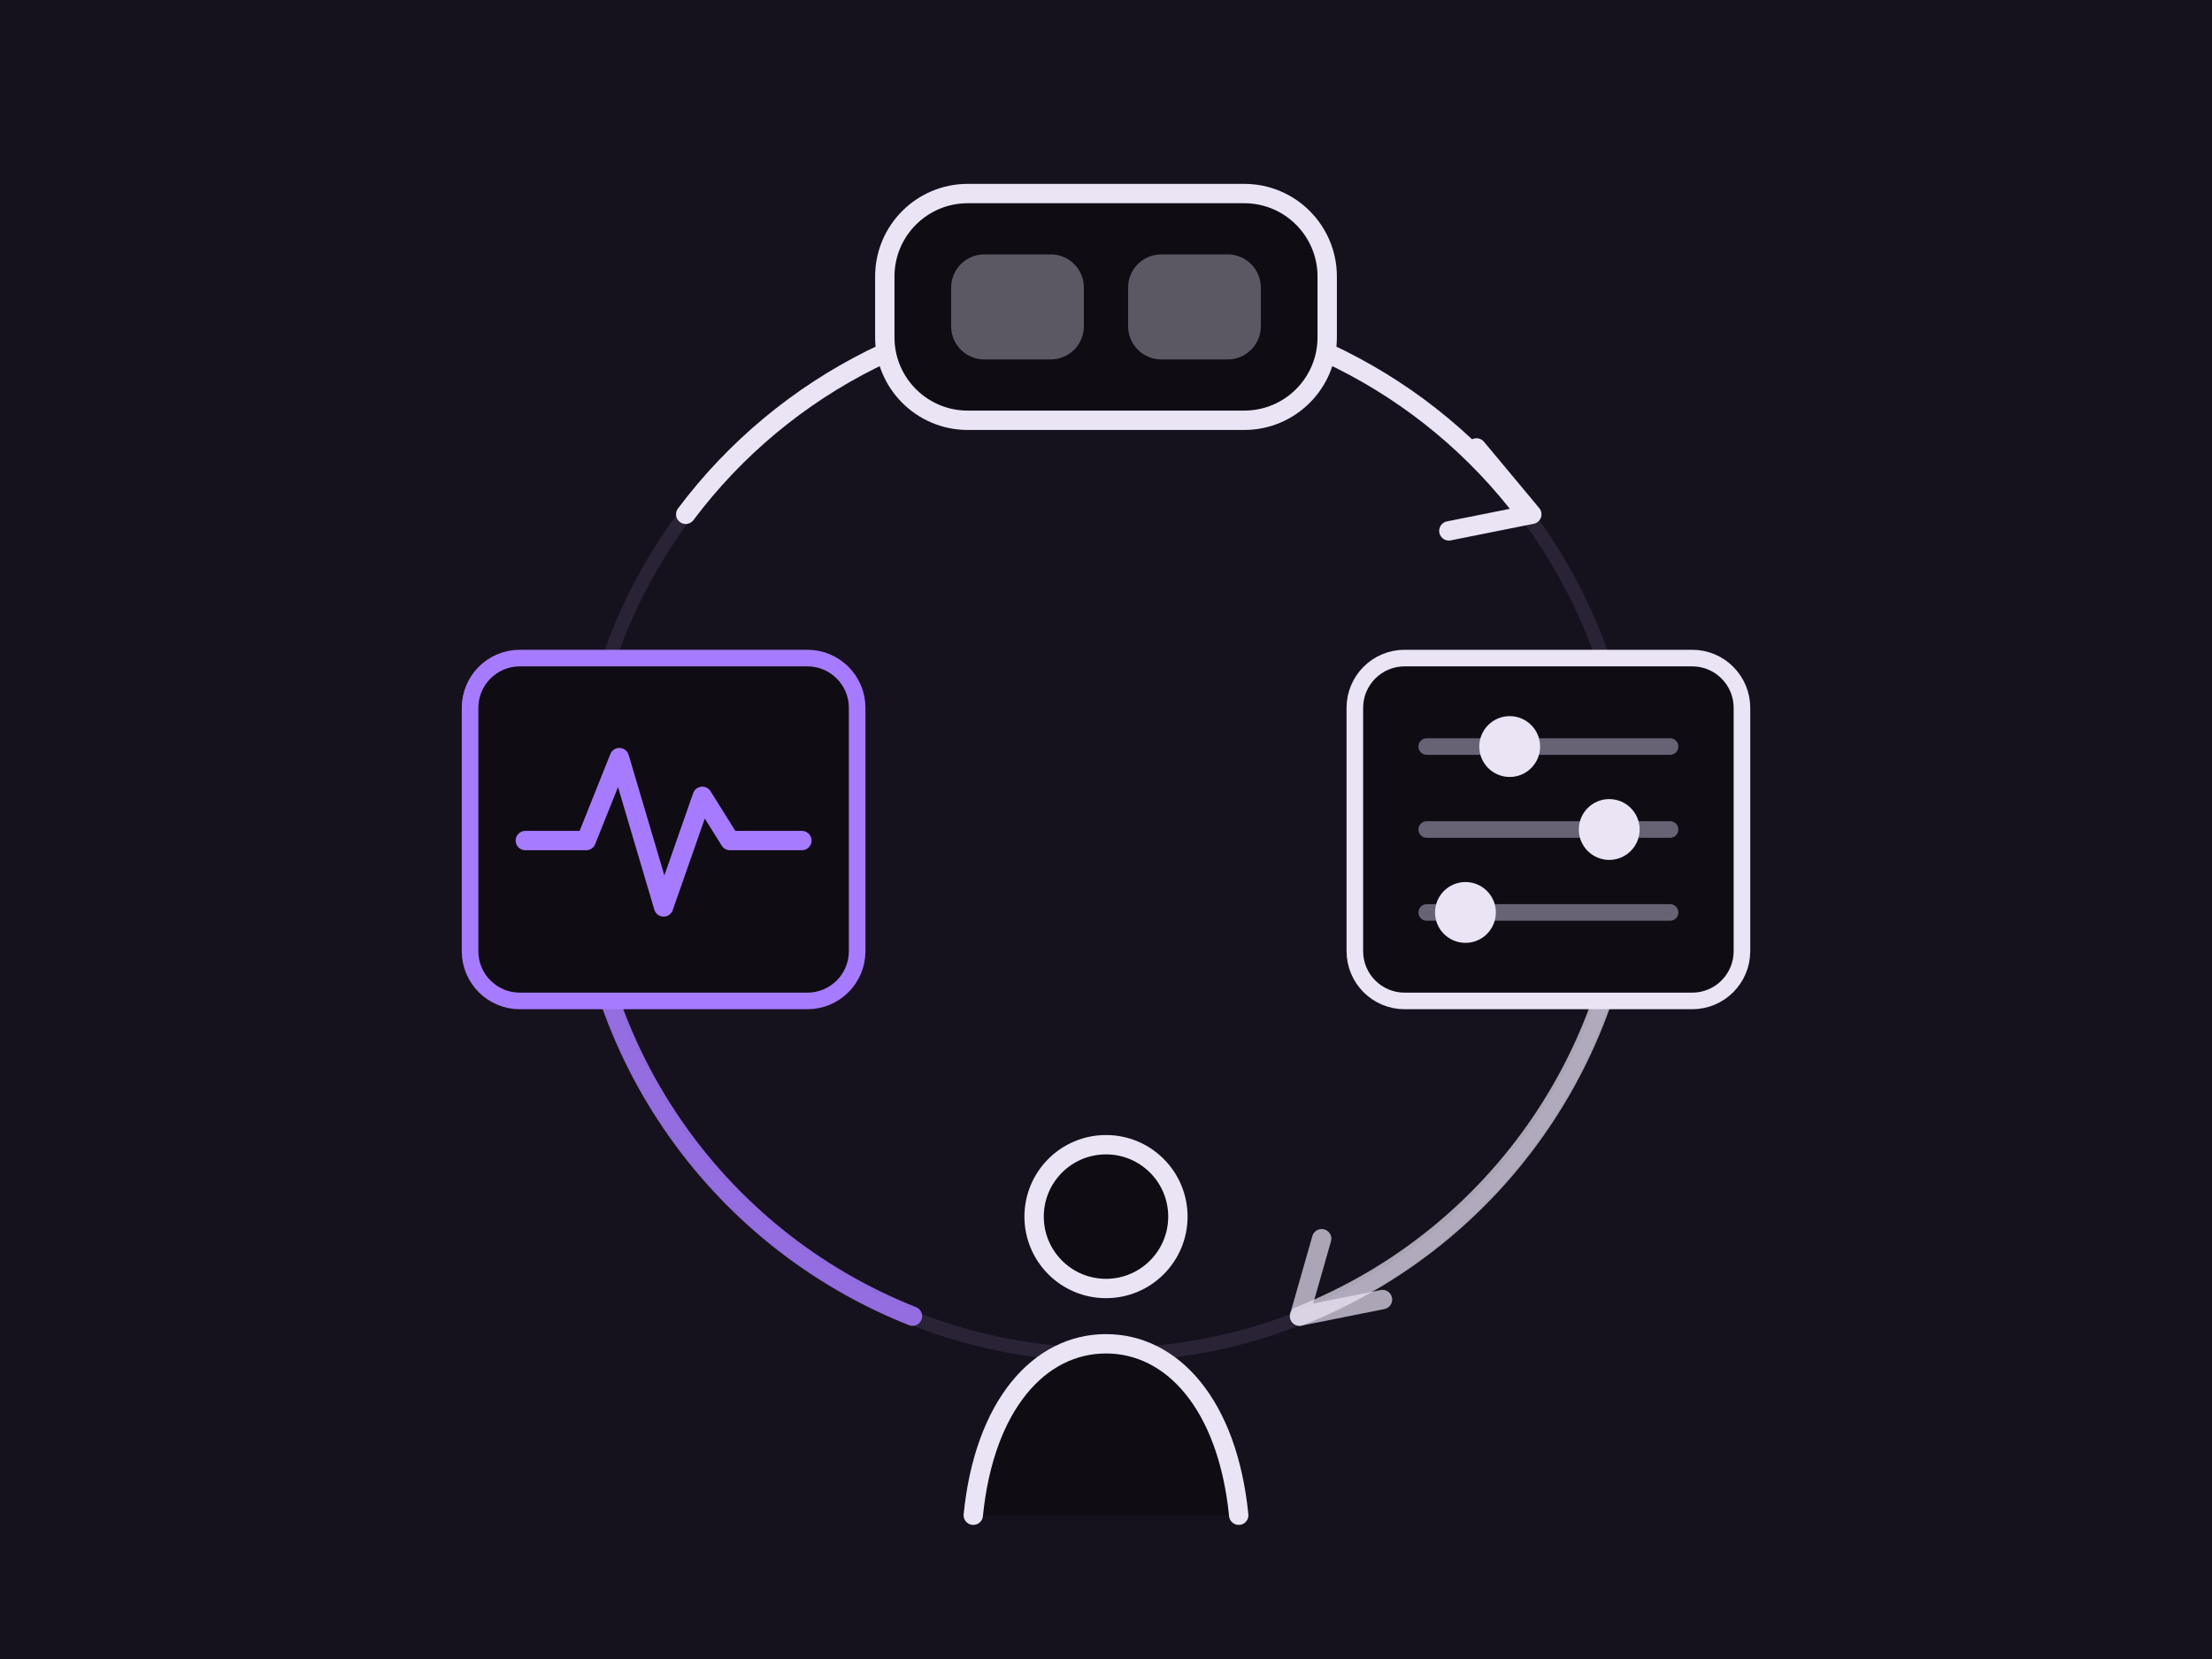
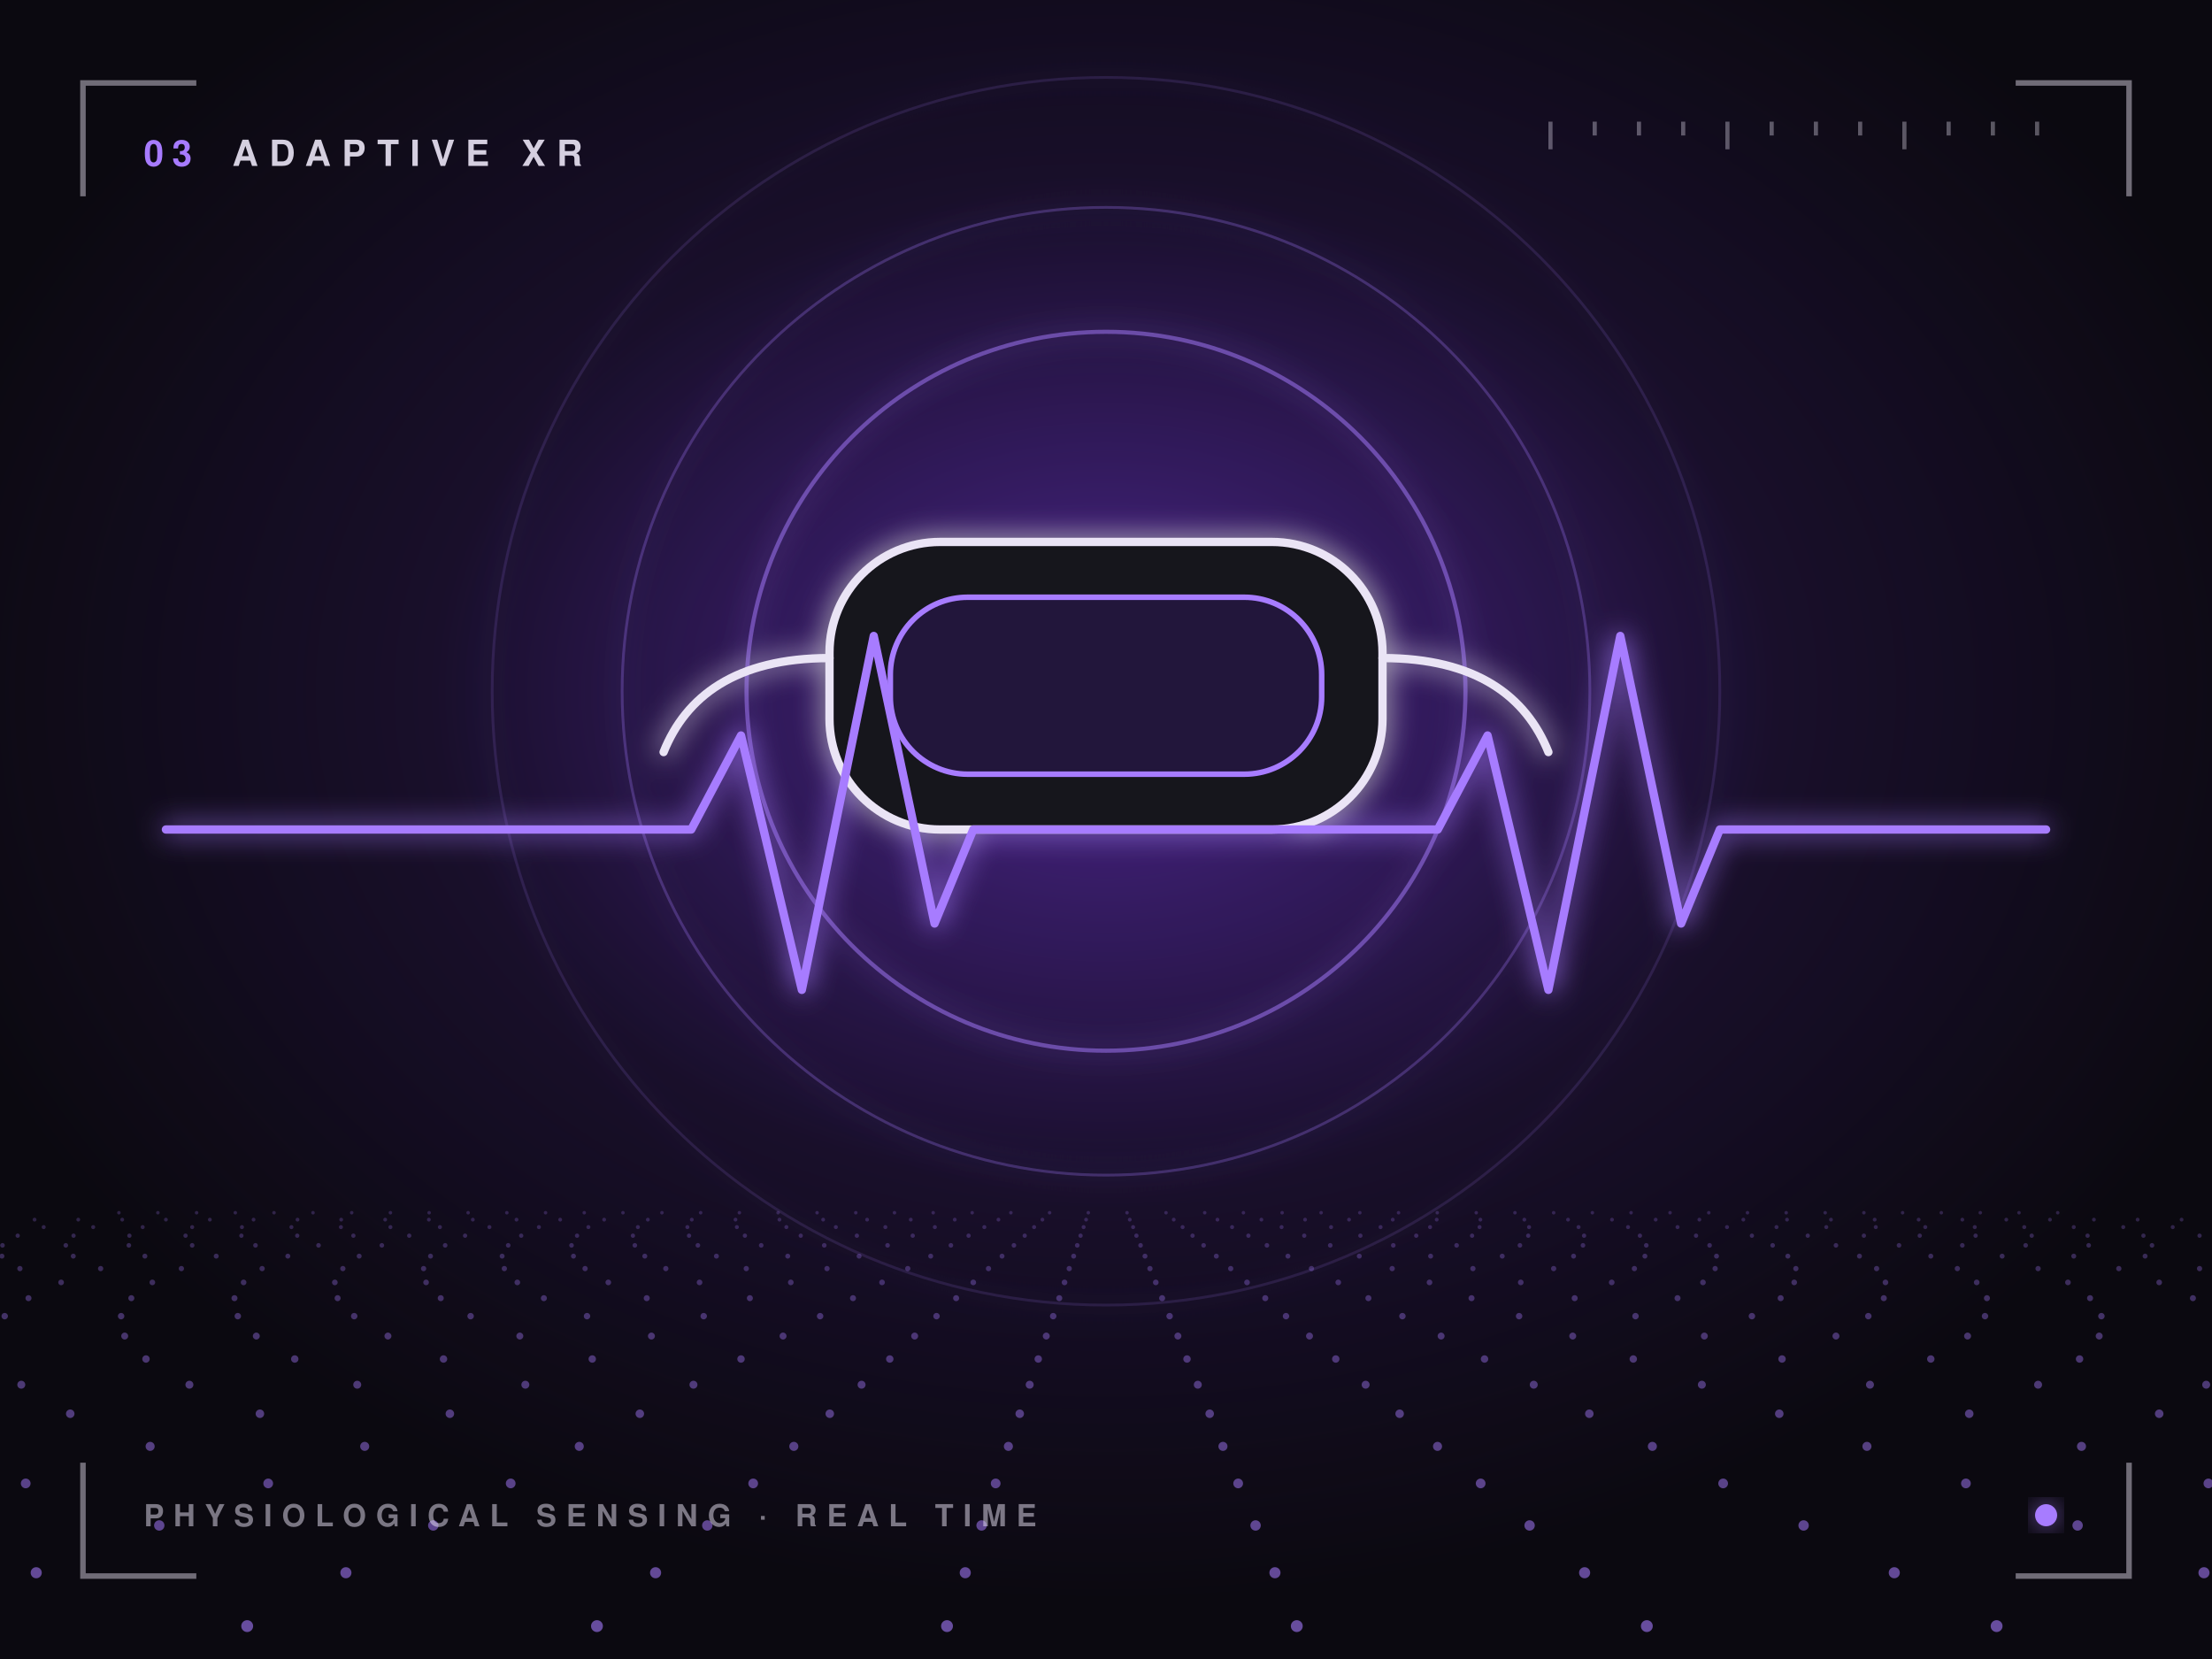
<svg xmlns="http://www.w3.org/2000/svg" viewBox="0 0 800 600" width="800" height="600" role="img">
-   <rect width="800" height="600" fill="#16121D" />
-   <circle cx="400" cy="300" r="190" fill="none" stroke="#2A2335" stroke-width="5" />
-   <path d="M248 186 A190 190 0 0 1 552 186" fill="none" stroke="#EAE4F5" stroke-width="7" stroke-linecap="round" />
-   <path d="M590 300 A190 190 0 0 1 470 476" fill="none" stroke="#EAE4F5" stroke-width="7" stroke-linecap="round" opacity=".7" />
-   <path d="M330 476 A190 190 0 0 1 210 300" fill="none" stroke="#A77BFF" stroke-width="7" stroke-linecap="round" opacity=".85" />
-   <g fill="none" stroke-width="7" stroke-linecap="round" stroke-linejoin="round">
-     <path d="M534 162l20 24-30 6" stroke="#EAE4F5" />
-     <path d="M500 470l-30 6 8 -28" stroke="#EAE4F5" opacity=".7" />
-     <path d="M196 326l14 -26 16 24" stroke="#A77BFF" opacity=".85" />
+   <defs>
+     <radialGradient id="g" cx="50.0%" cy="41.7%" r="55%">
+       <stop offset="0" stop-color="#7C3AED" stop-opacity=".55" />
+       <stop offset=".55" stop-color="#7C3AED" stop-opacity=".12" />
+       <stop offset="1" stop-color="#7C3AED" stop-opacity="0" />
+     </radialGradient>
+     <linearGradient id="fade" x1="0" y1="0" x2="0" y2="1">
+       <stop offset="0" stop-color="#0B0910" stop-opacity="1" />
+       <stop offset=".35" stop-color="#0B0910" stop-opacity="0" />
+     </linearGradient>
+     <filter id="glow" x="-30%" y="-30%" width="160%" height="160%">
+       <feGaussianBlur stdDeviation="5" result="b" />
+       <feMerge>
+         <feMergeNode in="b" />
+         <feMergeNode in="SourceGraphic" />
+       </feMerge>
+     </filter>
+   </defs>
+   <rect width="800" height="600" fill="#0B0910" />
+   <rect width="800" height="600" fill="url(#g)" />
+   <g>
+     <circle cx="89.4" cy="588.1" r="2.15" fill="#A77BFF" opacity="0.59" />
+     <circle cx="215.9" cy="588.1" r="2.15" fill="#A77BFF" opacity="0.59" />
+     <circle cx="342.5" cy="588.1" r="2.15" fill="#A77BFF" opacity="0.59" />
+     <circle cx="469.0" cy="588.1" r="2.15" fill="#A77BFF" opacity="0.59" />
+     <circle cx="595.6" cy="588.1" r="2.15" fill="#A77BFF" opacity="0.59" />
+     <circle cx="722.1" cy="588.1" r="2.15" fill="#A77BFF" opacity="0.59" />
+     <circle cx="13.1" cy="568.8" r="2.01" fill="#A77BFF" opacity="0.56" />
+     <circle cx="125.1" cy="568.8" r="2.01" fill="#A77BFF" opacity="0.56" />
+     <circle cx="237.1" cy="568.8" r="2.01" fill="#A77BFF" opacity="0.56" />
+     <circle cx="349.1" cy="568.8" r="2.01" fill="#A77BFF" opacity="0.56" />
+     <circle cx="461.1" cy="568.8" r="2.01" fill="#A77BFF" opacity="0.56" />
+     <circle cx="573.1" cy="568.8" r="2.01" fill="#A77BFF" opacity="0.56" />
+     <circle cx="685.1" cy="568.8" r="2.01" fill="#A77BFF" opacity="0.56" />
+     <circle cx="797.1" cy="568.8" r="2.01" fill="#A77BFF" opacity="0.56" />
+     <circle cx="57.6" cy="551.7" r="1.88" fill="#A77BFF" opacity="0.53" />
+     <circle cx="156.7" cy="551.7" r="1.88" fill="#A77BFF" opacity="0.53" />
+     <circle cx="255.8" cy="551.7" r="1.88" fill="#A77BFF" opacity="0.53" />
+     <circle cx="355.0" cy="551.7" r="1.88" fill="#A77BFF" opacity="0.53" />
+     <circle cx="454.1" cy="551.7" r="1.88" fill="#A77BFF" opacity="0.53" />
+     <circle cx="553.2" cy="551.7" r="1.88" fill="#A77BFF" opacity="0.53" />
+     <circle cx="652.3" cy="551.7" r="1.88" fill="#A77BFF" opacity="0.53" />
+     <circle cx="751.4" cy="551.7" r="1.88" fill="#A77BFF" opacity="0.53" />
+     <circle cx="9.3" cy="536.5" r="1.76" fill="#A77BFF" opacity="0.50" />
+     <circle cx="97.0" cy="536.5" r="1.76" fill="#A77BFF" opacity="0.50" />
+     <circle cx="184.7" cy="536.5" r="1.76" fill="#A77BFF" opacity="0.50" />
+     <circle cx="272.4" cy="536.5" r="1.76" fill="#A77BFF" opacity="0.50" />
+     <circle cx="360.1" cy="536.5" r="1.76" fill="#A77BFF" opacity="0.50" />
+     <circle cx="447.8" cy="536.5" r="1.76" fill="#A77BFF" opacity="0.50" />
+     <circle cx="535.5" cy="536.5" r="1.76" fill="#A77BFF" opacity="0.50" />
+     <circle cx="623.2" cy="536.5" r="1.76" fill="#A77BFF" opacity="0.50" />
+     <circle cx="711.0" cy="536.5" r="1.76" fill="#A77BFF" opacity="0.50" />
+     <circle cx="798.7" cy="536.5" r="1.76" fill="#A77BFF" opacity="0.50" />
+     <circle cx="54.3" cy="523.1" r="1.64" fill="#A77BFF" opacity="0.47" />
+     <circle cx="131.9" cy="523.1" r="1.64" fill="#A77BFF" opacity="0.47" />
+     <circle cx="209.5" cy="523.1" r="1.64" fill="#A77BFF" opacity="0.47" />
+     <circle cx="287.1" cy="523.1" r="1.64" fill="#A77BFF" opacity="0.47" />
+     <circle cx="364.7" cy="523.1" r="1.64" fill="#A77BFF" opacity="0.47" />
+     <circle cx="442.3" cy="523.1" r="1.64" fill="#A77BFF" opacity="0.47" />
+     <circle cx="519.9" cy="523.1" r="1.64" fill="#A77BFF" opacity="0.47" />
+     <circle cx="597.6" cy="523.1" r="1.64" fill="#A77BFF" opacity="0.47" />
+     <circle cx="675.2" cy="523.1" r="1.64" fill="#A77BFF" opacity="0.47" />
+     <circle cx="752.8" cy="523.1" r="1.64" fill="#A77BFF" opacity="0.47" />
+     <circle cx="25.4" cy="511.3" r="1.54" fill="#A77BFF" opacity="0.45" />
+     <circle cx="94.0" cy="511.3" r="1.54" fill="#A77BFF" opacity="0.45" />
+     <circle cx="162.7" cy="511.3" r="1.54" fill="#A77BFF" opacity="0.45" />
+     <circle cx="231.4" cy="511.3" r="1.54" fill="#A77BFF" opacity="0.45" />
+     <circle cx="300.1" cy="511.3" r="1.54" fill="#A77BFF" opacity="0.45" />
+     <circle cx="368.8" cy="511.3" r="1.54" fill="#A77BFF" opacity="0.45" />
+     <circle cx="437.5" cy="511.3" r="1.54" fill="#A77BFF" opacity="0.45" />
+     <circle cx="506.2" cy="511.3" r="1.54" fill="#A77BFF" opacity="0.45" />
+     <circle cx="574.8" cy="511.3" r="1.54" fill="#A77BFF" opacity="0.45" />
+     <circle cx="643.5" cy="511.3" r="1.54" fill="#A77BFF" opacity="0.45" />
+     <circle cx="712.2" cy="511.3" r="1.54" fill="#A77BFF" opacity="0.45" />
+     <circle cx="780.9" cy="511.3" r="1.54" fill="#A77BFF" opacity="0.45" />
+     <circle cx="7.7" cy="500.8" r="1.44" fill="#A77BFF" opacity="0.42" />
+     <circle cx="68.5" cy="500.8" r="1.44" fill="#A77BFF" opacity="0.42" />
+     <circle cx="129.2" cy="500.8" r="1.44" fill="#A77BFF" opacity="0.42" />
+     <circle cx="190.0" cy="500.8" r="1.44" fill="#A77BFF" opacity="0.42" />
+     <circle cx="250.8" cy="500.8" r="1.44" fill="#A77BFF" opacity="0.42" />
+     <circle cx="311.6" cy="500.8" r="1.44" fill="#A77BFF" opacity="0.42" />
+     <circle cx="372.4" cy="500.8" r="1.44" fill="#A77BFF" opacity="0.42" />
+     <circle cx="433.2" cy="500.8" r="1.44" fill="#A77BFF" opacity="0.42" />
+     <circle cx="493.9" cy="500.8" r="1.44" fill="#A77BFF" opacity="0.42" />
+     <circle cx="554.7" cy="500.8" r="1.44" fill="#A77BFF" opacity="0.42" />
+     <circle cx="615.5" cy="500.8" r="1.44" fill="#A77BFF" opacity="0.42" />
+     <circle cx="676.3" cy="500.8" r="1.44" fill="#A77BFF" opacity="0.42" />
+     <circle cx="737.1" cy="500.8" r="1.44" fill="#A77BFF" opacity="0.42" />
+     <circle cx="797.9" cy="500.8" r="1.44" fill="#A77BFF" opacity="0.42" />
+     <circle cx="52.8" cy="491.5" r="1.34" fill="#A77BFF" opacity="0.40" />
+     <circle cx="106.6" cy="491.5" r="1.34" fill="#A77BFF" opacity="0.40" />
+     <circle cx="160.4" cy="491.5" r="1.34" fill="#A77BFF" opacity="0.40" />
+     <circle cx="214.2" cy="491.5" r="1.34" fill="#A77BFF" opacity="0.40" />
+     <circle cx="268.0" cy="491.5" r="1.34" fill="#A77BFF" opacity="0.40" />
+     <circle cx="321.8" cy="491.5" r="1.34" fill="#A77BFF" opacity="0.40" />
+     <circle cx="375.5" cy="491.5" r="1.34" fill="#A77BFF" opacity="0.40" />
+     <circle cx="429.3" cy="491.5" r="1.34" fill="#A77BFF" opacity="0.40" />
+     <circle cx="483.1" cy="491.5" r="1.34" fill="#A77BFF" opacity="0.40" />
+     <circle cx="536.9" cy="491.5" r="1.34" fill="#A77BFF" opacity="0.40" />
+     <circle cx="590.7" cy="491.5" r="1.34" fill="#A77BFF" opacity="0.40" />
+     <circle cx="644.5" cy="491.5" r="1.34" fill="#A77BFF" opacity="0.40" />
+     <circle cx="698.3" cy="491.5" r="1.34" fill="#A77BFF" opacity="0.40" />
+     <circle cx="752.1" cy="491.5" r="1.34" fill="#A77BFF" opacity="0.40" />
+     <circle cx="45.1" cy="483.2" r="1.26" fill="#A77BFF" opacity="0.38" />
+     <circle cx="92.7" cy="483.2" r="1.26" fill="#A77BFF" opacity="0.38" />
+     <circle cx="140.3" cy="483.2" r="1.26" fill="#A77BFF" opacity="0.38" />
+     <circle cx="188.0" cy="483.2" r="1.26" fill="#A77BFF" opacity="0.38" />
+     <circle cx="235.6" cy="483.2" r="1.26" fill="#A77BFF" opacity="0.38" />
+     <circle cx="283.2" cy="483.2" r="1.26" fill="#A77BFF" opacity="0.38" />
+     <circle cx="330.8" cy="483.2" r="1.26" fill="#A77BFF" opacity="0.38" />
+     <circle cx="378.4" cy="483.2" r="1.26" fill="#A77BFF" opacity="0.38" />
+     <circle cx="426.0" cy="483.2" r="1.26" fill="#A77BFF" opacity="0.38" />
+     <circle cx="473.6" cy="483.2" r="1.26" fill="#A77BFF" opacity="0.38" />
+     <circle cx="521.2" cy="483.2" r="1.26" fill="#A77BFF" opacity="0.38" />
+     <circle cx="568.8" cy="483.2" r="1.26" fill="#A77BFF" opacity="0.38" />
+     <circle cx="616.4" cy="483.2" r="1.26" fill="#A77BFF" opacity="0.38" />
+     <circle cx="664.0" cy="483.2" r="1.26" fill="#A77BFF" opacity="0.38" />
+     <circle cx="711.6" cy="483.2" r="1.26" fill="#A77BFF" opacity="0.38" />
+     <circle cx="759.2" cy="483.2" r="1.26" fill="#A77BFF" opacity="0.38" />
+     <circle cx="1.7" cy="476.0" r="1.17" fill="#A77BFF" opacity="0.36" />
+     <circle cx="43.8" cy="476.0" r="1.17" fill="#A77BFF" opacity="0.36" />
+     <circle cx="86.0" cy="476.0" r="1.17" fill="#A77BFF" opacity="0.36" />
+     <circle cx="128.1" cy="476.0" r="1.17" fill="#A77BFF" opacity="0.36" />
+     <circle cx="170.2" cy="476.0" r="1.17" fill="#A77BFF" opacity="0.36" />
+     <circle cx="212.3" cy="476.0" r="1.17" fill="#A77BFF" opacity="0.36" />
+     <circle cx="254.5" cy="476.0" r="1.17" fill="#A77BFF" opacity="0.36" />
+     <circle cx="296.6" cy="476.0" r="1.17" fill="#A77BFF" opacity="0.36" />
+     <circle cx="338.7" cy="476.0" r="1.17" fill="#A77BFF" opacity="0.36" />
+     <circle cx="380.9" cy="476.0" r="1.17" fill="#A77BFF" opacity="0.36" />
+     <circle cx="423.0" cy="476.0" r="1.17" fill="#A77BFF" opacity="0.36" />
+     <circle cx="465.1" cy="476.0" r="1.17" fill="#A77BFF" opacity="0.36" />
+     <circle cx="507.2" cy="476.0" r="1.17" fill="#A77BFF" opacity="0.36" />
+     <circle cx="549.4" cy="476.0" r="1.17" fill="#A77BFF" opacity="0.36" />
+     <circle cx="591.5" cy="476.0" r="1.17" fill="#A77BFF" opacity="0.36" />
+     <circle cx="633.6" cy="476.0" r="1.17" fill="#A77BFF" opacity="0.36" />
+     <circle cx="675.7" cy="476.0" r="1.17" fill="#A77BFF" opacity="0.36" />
+     <circle cx="717.9" cy="476.0" r="1.17" fill="#A77BFF" opacity="0.36" />
+     <circle cx="760.0" cy="476.0" r="1.17" fill="#A77BFF" opacity="0.36" />
+     <circle cx="10.3" cy="469.5" r="1.10" fill="#A77BFF" opacity="0.34" />
+     <circle cx="47.5" cy="469.5" r="1.10" fill="#A77BFF" opacity="0.34" />
+     <circle cx="84.8" cy="469.5" r="1.10" fill="#A77BFF" opacity="0.34" />
+     <circle cx="122.1" cy="469.5" r="1.10" fill="#A77BFF" opacity="0.34" />
+     <circle cx="159.4" cy="469.5" r="1.10" fill="#A77BFF" opacity="0.34" />
+     <circle cx="196.7" cy="469.5" r="1.10" fill="#A77BFF" opacity="0.34" />
+     <circle cx="233.9" cy="469.5" r="1.10" fill="#A77BFF" opacity="0.34" />
+     <circle cx="271.2" cy="469.5" r="1.10" fill="#A77BFF" opacity="0.34" />
+     <circle cx="308.5" cy="469.5" r="1.10" fill="#A77BFF" opacity="0.34" />
+     <circle cx="345.8" cy="469.5" r="1.10" fill="#A77BFF" opacity="0.34" />
+     <circle cx="383.1" cy="469.5" r="1.10" fill="#A77BFF" opacity="0.34" />
+     <circle cx="420.3" cy="469.5" r="1.10" fill="#A77BFF" opacity="0.34" />
+     <circle cx="457.6" cy="469.5" r="1.10" fill="#A77BFF" opacity="0.34" />
+     <circle cx="494.9" cy="469.5" r="1.10" fill="#A77BFF" opacity="0.34" />
+     <circle cx="532.2" cy="469.5" r="1.10" fill="#A77BFF" opacity="0.34" />
+     <circle cx="569.5" cy="469.5" r="1.10" fill="#A77BFF" opacity="0.34" />
+     <circle cx="606.7" cy="469.5" r="1.10" fill="#A77BFF" opacity="0.34" />
+     <circle cx="644.0" cy="469.5" r="1.10" fill="#A77BFF" opacity="0.34" />
+     <circle cx="681.3" cy="469.5" r="1.10" fill="#A77BFF" opacity="0.34" />
+     <circle cx="718.6" cy="469.5" r="1.10" fill="#A77BFF" opacity="0.34" />
+     <circle cx="755.9" cy="469.5" r="1.10" fill="#A77BFF" opacity="0.34" />
+     <circle cx="793.1" cy="469.5" r="1.10" fill="#A77BFF" opacity="0.34" />
+     <circle cx="22.1" cy="463.8" r="1.03" fill="#A77BFF" opacity="0.32" />
+     <circle cx="55.1" cy="463.8" r="1.03" fill="#A77BFF" opacity="0.32" />
+     <circle cx="88.1" cy="463.8" r="1.03" fill="#A77BFF" opacity="0.32" />
+     <circle cx="121.1" cy="463.8" r="1.03" fill="#A77BFF" opacity="0.32" />
+     <circle cx="154.1" cy="463.8" r="1.03" fill="#A77BFF" opacity="0.32" />
+     <circle cx="187.1" cy="463.8" r="1.03" fill="#A77BFF" opacity="0.32" />
+     <circle cx="220.0" cy="463.8" r="1.03" fill="#A77BFF" opacity="0.32" />
+     <circle cx="253.0" cy="463.8" r="1.03" fill="#A77BFF" opacity="0.32" />
+     <circle cx="286.0" cy="463.8" r="1.03" fill="#A77BFF" opacity="0.32" />
+     <circle cx="319.0" cy="463.8" r="1.03" fill="#A77BFF" opacity="0.32" />
+     <circle cx="352.0" cy="463.8" r="1.03" fill="#A77BFF" opacity="0.32" />
+     <circle cx="385.0" cy="463.8" r="1.03" fill="#A77BFF" opacity="0.32" />
+     <circle cx="418.0" cy="463.8" r="1.03" fill="#A77BFF" opacity="0.32" />
+     <circle cx="451.0" cy="463.8" r="1.03" fill="#A77BFF" opacity="0.32" />
+     <circle cx="484.0" cy="463.8" r="1.03" fill="#A77BFF" opacity="0.32" />
+     <circle cx="517.0" cy="463.8" r="1.03" fill="#A77BFF" opacity="0.32" />
+     <circle cx="550.0" cy="463.8" r="1.03" fill="#A77BFF" opacity="0.32" />
+     <circle cx="582.9" cy="463.8" r="1.03" fill="#A77BFF" opacity="0.32" />
+     <circle cx="615.9" cy="463.8" r="1.03" fill="#A77BFF" opacity="0.32" />
+     <circle cx="648.9" cy="463.8" r="1.03" fill="#A77BFF" opacity="0.32" />
+     <circle cx="681.9" cy="463.8" r="1.03" fill="#A77BFF" opacity="0.32" />
+     <circle cx="714.9" cy="463.8" r="1.03" fill="#A77BFF" opacity="0.32" />
+     <circle cx="747.9" cy="463.8" r="1.03" fill="#A77BFF" opacity="0.32" />
+     <circle cx="780.9" cy="463.8" r="1.03" fill="#A77BFF" opacity="0.32" />
+     <circle cx="7.2" cy="458.8" r="0.96" fill="#A77BFF" opacity="0.30" />
+     <circle cx="36.4" cy="458.8" r="0.96" fill="#A77BFF" opacity="0.30" />
+     <circle cx="65.6" cy="458.8" r="0.96" fill="#A77BFF" opacity="0.30" />
+     <circle cx="94.8" cy="458.8" r="0.96" fill="#A77BFF" opacity="0.30" />
+     <circle cx="124.0" cy="458.8" r="0.96" fill="#A77BFF" opacity="0.30" />
+     <circle cx="153.2" cy="458.8" r="0.96" fill="#A77BFF" opacity="0.30" />
+     <circle cx="182.4" cy="458.8" r="0.96" fill="#A77BFF" opacity="0.30" />
+     <circle cx="211.6" cy="458.8" r="0.96" fill="#A77BFF" opacity="0.30" />
+     <circle cx="240.8" cy="458.8" r="0.96" fill="#A77BFF" opacity="0.30" />
+     <circle cx="269.9" cy="458.8" r="0.96" fill="#A77BFF" opacity="0.30" />
+     <circle cx="299.1" cy="458.8" r="0.96" fill="#A77BFF" opacity="0.30" />
+     <circle cx="328.3" cy="458.8" r="0.96" fill="#A77BFF" opacity="0.30" />
+     <circle cx="357.5" cy="458.8" r="0.96" fill="#A77BFF" opacity="0.30" />
+     <circle cx="386.7" cy="458.8" r="0.96" fill="#A77BFF" opacity="0.30" />
+     <circle cx="415.9" cy="458.8" r="0.96" fill="#A77BFF" opacity="0.30" />
+     <circle cx="445.1" cy="458.8" r="0.96" fill="#A77BFF" opacity="0.30" />
+     <circle cx="474.3" cy="458.8" r="0.96" fill="#A77BFF" opacity="0.30" />
+     <circle cx="503.5" cy="458.8" r="0.96" fill="#A77BFF" opacity="0.30" />
+     <circle cx="532.7" cy="458.8" r="0.96" fill="#A77BFF" opacity="0.30" />
+     <circle cx="561.9" cy="458.8" r="0.96" fill="#A77BFF" opacity="0.30" />
+     <circle cx="591.1" cy="458.8" r="0.96" fill="#A77BFF" opacity="0.30" />
+     <circle cx="620.3" cy="458.8" r="0.96" fill="#A77BFF" opacity="0.30" />
+     <circle cx="649.5" cy="458.8" r="0.96" fill="#A77BFF" opacity="0.30" />
+     <circle cx="678.7" cy="458.8" r="0.96" fill="#A77BFF" opacity="0.30" />
+     <circle cx="707.9" cy="458.8" r="0.96" fill="#A77BFF" opacity="0.30" />
+     <circle cx="737.1" cy="458.8" r="0.96" fill="#A77BFF" opacity="0.30" />
+     <circle cx="766.3" cy="458.8" r="0.96" fill="#A77BFF" opacity="0.30" />
+     <circle cx="795.5" cy="458.8" r="0.96" fill="#A77BFF" opacity="0.30" />
+     <circle cx="0.7" cy="454.3" r="0.90" fill="#A77BFF" opacity="0.29" />
+     <circle cx="26.5" cy="454.3" r="0.90" fill="#A77BFF" opacity="0.29" />
+     <circle cx="52.4" cy="454.3" r="0.90" fill="#A77BFF" opacity="0.29" />
+     <circle cx="78.2" cy="454.3" r="0.90" fill="#A77BFF" opacity="0.29" />
+     <circle cx="104.1" cy="454.3" r="0.90" fill="#A77BFF" opacity="0.29" />
+     <circle cx="129.9" cy="454.3" r="0.90" fill="#A77BFF" opacity="0.29" />
+     <circle cx="155.7" cy="454.3" r="0.90" fill="#A77BFF" opacity="0.29" />
+     <circle cx="181.6" cy="454.3" r="0.90" fill="#A77BFF" opacity="0.29" />
+     <circle cx="207.4" cy="454.3" r="0.90" fill="#A77BFF" opacity="0.29" />
+     <circle cx="233.2" cy="454.3" r="0.90" fill="#A77BFF" opacity="0.29" />
+     <circle cx="259.1" cy="454.3" r="0.90" fill="#A77BFF" opacity="0.29" />
+     <circle cx="284.9" cy="454.3" r="0.90" fill="#A77BFF" opacity="0.29" />
+     <circle cx="310.7" cy="454.3" r="0.90" fill="#A77BFF" opacity="0.29" />
+     <circle cx="336.6" cy="454.3" r="0.90" fill="#A77BFF" opacity="0.29" />
+     <circle cx="362.4" cy="454.3" r="0.90" fill="#A77BFF" opacity="0.29" />
+     <circle cx="388.3" cy="454.3" r="0.90" fill="#A77BFF" opacity="0.29" />
+     <circle cx="414.1" cy="454.3" r="0.90" fill="#A77BFF" opacity="0.29" />
+     <circle cx="439.9" cy="454.3" r="0.90" fill="#A77BFF" opacity="0.29" />
+     <circle cx="465.8" cy="454.3" r="0.90" fill="#A77BFF" opacity="0.29" />
+     <circle cx="491.6" cy="454.3" r="0.90" fill="#A77BFF" opacity="0.29" />
+     <circle cx="517.4" cy="454.3" r="0.90" fill="#A77BFF" opacity="0.29" />
+     <circle cx="543.3" cy="454.3" r="0.90" fill="#A77BFF" opacity="0.29" />
+     <circle cx="569.1" cy="454.3" r="0.90" fill="#A77BFF" opacity="0.29" />
+     <circle cx="594.9" cy="454.3" r="0.90" fill="#A77BFF" opacity="0.29" />
+     <circle cx="620.8" cy="454.3" r="0.90" fill="#A77BFF" opacity="0.29" />
+     <circle cx="646.6" cy="454.3" r="0.90" fill="#A77BFF" opacity="0.29" />
+     <circle cx="672.5" cy="454.3" r="0.90" fill="#A77BFF" opacity="0.29" />
+     <circle cx="698.3" cy="454.3" r="0.90" fill="#A77BFF" opacity="0.29" />
+     <circle cx="724.1" cy="454.3" r="0.90" fill="#A77BFF" opacity="0.29" />
+     <circle cx="750.0" cy="454.3" r="0.90" fill="#A77BFF" opacity="0.29" />
+     <circle cx="775.8" cy="454.3" r="0.90" fill="#A77BFF" opacity="0.29" />
+     <circle cx="0.9" cy="450.4" r="0.84" fill="#A77BFF" opacity="0.27" />
+     <circle cx="23.8" cy="450.4" r="0.84" fill="#A77BFF" opacity="0.27" />
+     <circle cx="46.6" cy="450.4" r="0.84" fill="#A77BFF" opacity="0.27" />
+     <circle cx="69.5" cy="450.4" r="0.84" fill="#A77BFF" opacity="0.27" />
+     <circle cx="92.4" cy="450.4" r="0.84" fill="#A77BFF" opacity="0.27" />
+     <circle cx="115.2" cy="450.4" r="0.84" fill="#A77BFF" opacity="0.27" />
+     <circle cx="138.1" cy="450.4" r="0.84" fill="#A77BFF" opacity="0.27" />
+     <circle cx="161.0" cy="450.4" r="0.84" fill="#A77BFF" opacity="0.27" />
+     <circle cx="183.8" cy="450.4" r="0.84" fill="#A77BFF" opacity="0.27" />
+     <circle cx="206.7" cy="450.4" r="0.84" fill="#A77BFF" opacity="0.27" />
+     <circle cx="229.6" cy="450.4" r="0.84" fill="#A77BFF" opacity="0.27" />
+     <circle cx="252.4" cy="450.4" r="0.84" fill="#A77BFF" opacity="0.27" />
+     <circle cx="275.3" cy="450.4" r="0.84" fill="#A77BFF" opacity="0.27" />
+     <circle cx="298.1" cy="450.4" r="0.84" fill="#A77BFF" opacity="0.27" />
+     <circle cx="321.0" cy="450.4" r="0.84" fill="#A77BFF" opacity="0.27" />
+     <circle cx="343.9" cy="450.4" r="0.84" fill="#A77BFF" opacity="0.27" />
+     <circle cx="366.7" cy="450.4" r="0.84" fill="#A77BFF" opacity="0.27" />
+     <circle cx="389.6" cy="450.4" r="0.84" fill="#A77BFF" opacity="0.27" />
+     <circle cx="412.5" cy="450.4" r="0.84" fill="#A77BFF" opacity="0.27" />
+     <circle cx="435.3" cy="450.4" r="0.84" fill="#A77BFF" opacity="0.27" />
+     <circle cx="458.2" cy="450.4" r="0.84" fill="#A77BFF" opacity="0.27" />
+     <circle cx="481.1" cy="450.4" r="0.84" fill="#A77BFF" opacity="0.27" />
+     <circle cx="503.9" cy="450.4" r="0.84" fill="#A77BFF" opacity="0.27" />
+     <circle cx="526.8" cy="450.4" r="0.84" fill="#A77BFF" opacity="0.27" />
+     <circle cx="549.7" cy="450.4" r="0.84" fill="#A77BFF" opacity="0.27" />
+     <circle cx="572.5" cy="450.4" r="0.84" fill="#A77BFF" opacity="0.27" />
+     <circle cx="595.4" cy="450.4" r="0.84" fill="#A77BFF" opacity="0.27" />
+     <circle cx="618.3" cy="450.4" r="0.84" fill="#A77BFF" opacity="0.27" />
+     <circle cx="641.1" cy="450.4" r="0.84" fill="#A77BFF" opacity="0.27" />
+     <circle cx="664.0" cy="450.4" r="0.84" fill="#A77BFF" opacity="0.27" />
+     <circle cx="686.8" cy="450.4" r="0.84" fill="#A77BFF" opacity="0.27" />
+     <circle cx="709.7" cy="450.4" r="0.84" fill="#A77BFF" opacity="0.27" />
+     <circle cx="732.6" cy="450.4" r="0.84" fill="#A77BFF" opacity="0.27" />
+     <circle cx="755.4" cy="450.4" r="0.84" fill="#A77BFF" opacity="0.27" />
+     <circle cx="778.3" cy="450.4" r="0.84" fill="#A77BFF" opacity="0.27" />
+     <circle cx="6.4" cy="446.9" r="0.78" fill="#A77BFF" opacity="0.26" />
+     <circle cx="26.6" cy="446.9" r="0.78" fill="#A77BFF" opacity="0.26" />
+     <circle cx="46.8" cy="446.9" r="0.78" fill="#A77BFF" opacity="0.26" />
+     <circle cx="67.1" cy="446.9" r="0.78" fill="#A77BFF" opacity="0.26" />
+     <circle cx="87.3" cy="446.9" r="0.78" fill="#A77BFF" opacity="0.26" />
+     <circle cx="107.5" cy="446.9" r="0.78" fill="#A77BFF" opacity="0.26" />
+     <circle cx="127.8" cy="446.9" r="0.78" fill="#A77BFF" opacity="0.26" />
+     <circle cx="148.0" cy="446.9" r="0.78" fill="#A77BFF" opacity="0.26" />
+     <circle cx="168.2" cy="446.9" r="0.78" fill="#A77BFF" opacity="0.26" />
+     <circle cx="188.5" cy="446.9" r="0.78" fill="#A77BFF" opacity="0.26" />
+     <circle cx="208.7" cy="446.9" r="0.78" fill="#A77BFF" opacity="0.26" />
+     <circle cx="228.9" cy="446.9" r="0.78" fill="#A77BFF" opacity="0.26" />
+     <circle cx="249.2" cy="446.9" r="0.78" fill="#A77BFF" opacity="0.26" />
+     <circle cx="269.4" cy="446.9" r="0.78" fill="#A77BFF" opacity="0.26" />
+     <circle cx="289.6" cy="446.9" r="0.78" fill="#A77BFF" opacity="0.26" />
+     <circle cx="309.9" cy="446.9" r="0.78" fill="#A77BFF" opacity="0.26" />
+     <circle cx="330.1" cy="446.9" r="0.78" fill="#A77BFF" opacity="0.26" />
+     <circle cx="350.3" cy="446.9" r="0.78" fill="#A77BFF" opacity="0.26" />
+     <circle cx="370.6" cy="446.9" r="0.78" fill="#A77BFF" opacity="0.26" />
+     <circle cx="390.8" cy="446.9" r="0.78" fill="#A77BFF" opacity="0.26" />
+     <circle cx="411.0" cy="446.9" r="0.78" fill="#A77BFF" opacity="0.26" />
+     <circle cx="431.3" cy="446.9" r="0.78" fill="#A77BFF" opacity="0.26" />
+     <circle cx="451.5" cy="446.9" r="0.78" fill="#A77BFF" opacity="0.26" />
+     <circle cx="471.7" cy="446.9" r="0.78" fill="#A77BFF" opacity="0.26" />
+     <circle cx="492.0" cy="446.9" r="0.78" fill="#A77BFF" opacity="0.26" />
+     <circle cx="512.2" cy="446.9" r="0.78" fill="#A77BFF" opacity="0.26" />
+     <circle cx="532.4" cy="446.9" r="0.78" fill="#A77BFF" opacity="0.26" />
+     <circle cx="552.7" cy="446.9" r="0.78" fill="#A77BFF" opacity="0.26" />
+     <circle cx="572.9" cy="446.9" r="0.78" fill="#A77BFF" opacity="0.26" />
+     <circle cx="593.1" cy="446.9" r="0.78" fill="#A77BFF" opacity="0.26" />
+     <circle cx="613.4" cy="446.9" r="0.78" fill="#A77BFF" opacity="0.26" />
+     <circle cx="633.6" cy="446.9" r="0.78" fill="#A77BFF" opacity="0.26" />
+     <circle cx="653.8" cy="446.9" r="0.78" fill="#A77BFF" opacity="0.26" />
+     <circle cx="674.1" cy="446.9" r="0.78" fill="#A77BFF" opacity="0.26" />
+     <circle cx="694.3" cy="446.9" r="0.78" fill="#A77BFF" opacity="0.26" />
+     <circle cx="714.5" cy="446.9" r="0.78" fill="#A77BFF" opacity="0.26" />
+     <circle cx="734.8" cy="446.9" r="0.78" fill="#A77BFF" opacity="0.26" />
+     <circle cx="755.0" cy="446.9" r="0.78" fill="#A77BFF" opacity="0.26" />
+     <circle cx="775.2" cy="446.9" r="0.78" fill="#A77BFF" opacity="0.26" />
+     <circle cx="795.5" cy="446.9" r="0.78" fill="#A77BFF" opacity="0.26" />
+     <circle cx="15.8" cy="443.8" r="0.73" fill="#A77BFF" opacity="0.24" />
+     <circle cx="33.7" cy="443.8" r="0.73" fill="#A77BFF" opacity="0.24" />
+     <circle cx="51.6" cy="443.8" r="0.73" fill="#A77BFF" opacity="0.24" />
+     <circle cx="69.5" cy="443.8" r="0.73" fill="#A77BFF" opacity="0.24" />
+     <circle cx="87.5" cy="443.8" r="0.73" fill="#A77BFF" opacity="0.24" />
+     <circle cx="105.4" cy="443.8" r="0.73" fill="#A77BFF" opacity="0.24" />
+     <circle cx="123.3" cy="443.8" r="0.73" fill="#A77BFF" opacity="0.24" />
+     <circle cx="141.2" cy="443.8" r="0.73" fill="#A77BFF" opacity="0.24" />
+     <circle cx="159.1" cy="443.8" r="0.73" fill="#A77BFF" opacity="0.24" />
+     <circle cx="177.0" cy="443.8" r="0.73" fill="#A77BFF" opacity="0.24" />
+     <circle cx="194.9" cy="443.8" r="0.73" fill="#A77BFF" opacity="0.24" />
+     <circle cx="212.8" cy="443.8" r="0.73" fill="#A77BFF" opacity="0.24" />
+     <circle cx="230.7" cy="443.8" r="0.73" fill="#A77BFF" opacity="0.24" />
+     <circle cx="248.6" cy="443.8" r="0.73" fill="#A77BFF" opacity="0.24" />
+     <circle cx="266.5" cy="443.8" r="0.73" fill="#A77BFF" opacity="0.24" />
+     <circle cx="284.4" cy="443.8" r="0.73" fill="#A77BFF" opacity="0.24" />
+     <circle cx="302.3" cy="443.8" r="0.73" fill="#A77BFF" opacity="0.24" />
+     <circle cx="320.2" cy="443.8" r="0.73" fill="#A77BFF" opacity="0.24" />
+     <circle cx="338.1" cy="443.8" r="0.73" fill="#A77BFF" opacity="0.24" />
+     <circle cx="356.0" cy="443.8" r="0.73" fill="#A77BFF" opacity="0.24" />
+     <circle cx="374.0" cy="443.8" r="0.73" fill="#A77BFF" opacity="0.24" />
+     <circle cx="391.9" cy="443.8" r="0.73" fill="#A77BFF" opacity="0.24" />
+     <circle cx="409.8" cy="443.8" r="0.73" fill="#A77BFF" opacity="0.24" />
+     <circle cx="427.7" cy="443.8" r="0.73" fill="#A77BFF" opacity="0.24" />
+     <circle cx="445.6" cy="443.8" r="0.73" fill="#A77BFF" opacity="0.24" />
+     <circle cx="463.5" cy="443.8" r="0.73" fill="#A77BFF" opacity="0.24" />
+     <circle cx="481.4" cy="443.8" r="0.73" fill="#A77BFF" opacity="0.24" />
+     <circle cx="499.3" cy="443.8" r="0.73" fill="#A77BFF" opacity="0.24" />
+     <circle cx="517.2" cy="443.8" r="0.73" fill="#A77BFF" opacity="0.24" />
+     <circle cx="535.1" cy="443.8" r="0.73" fill="#A77BFF" opacity="0.24" />
+     <circle cx="553.0" cy="443.8" r="0.73" fill="#A77BFF" opacity="0.24" />
+     <circle cx="570.9" cy="443.8" r="0.73" fill="#A77BFF" opacity="0.24" />
+     <circle cx="588.8" cy="443.8" r="0.73" fill="#A77BFF" opacity="0.24" />
+     <circle cx="606.7" cy="443.8" r="0.73" fill="#A77BFF" opacity="0.24" />
+     <circle cx="624.6" cy="443.8" r="0.73" fill="#A77BFF" opacity="0.24" />
+     <circle cx="642.5" cy="443.8" r="0.73" fill="#A77BFF" opacity="0.24" />
+     <circle cx="660.5" cy="443.8" r="0.73" fill="#A77BFF" opacity="0.24" />
+     <circle cx="678.4" cy="443.8" r="0.73" fill="#A77BFF" opacity="0.24" />
+     <circle cx="696.3" cy="443.8" r="0.73" fill="#A77BFF" opacity="0.24" />
+     <circle cx="714.2" cy="443.8" r="0.73" fill="#A77BFF" opacity="0.24" />
+     <circle cx="732.1" cy="443.8" r="0.73" fill="#A77BFF" opacity="0.24" />
+     <circle cx="750.0" cy="443.8" r="0.73" fill="#A77BFF" opacity="0.24" />
+     <circle cx="767.9" cy="443.8" r="0.73" fill="#A77BFF" opacity="0.24" />
+     <circle cx="785.8" cy="443.8" r="0.73" fill="#A77BFF" opacity="0.24" />
+     <circle cx="12.5" cy="441.1" r="0.69" fill="#A77BFF" opacity="0.23" />
+     <circle cx="28.3" cy="441.1" r="0.69" fill="#A77BFF" opacity="0.23" />
+     <circle cx="44.2" cy="441.1" r="0.69" fill="#A77BFF" opacity="0.23" />
+     <circle cx="60.0" cy="441.1" r="0.69" fill="#A77BFF" opacity="0.23" />
+     <circle cx="75.9" cy="441.1" r="0.69" fill="#A77BFF" opacity="0.23" />
+     <circle cx="91.7" cy="441.1" r="0.69" fill="#A77BFF" opacity="0.23" />
+     <circle cx="107.6" cy="441.1" r="0.69" fill="#A77BFF" opacity="0.23" />
+     <circle cx="123.4" cy="441.1" r="0.69" fill="#A77BFF" opacity="0.23" />
+     <circle cx="139.3" cy="441.1" r="0.69" fill="#A77BFF" opacity="0.23" />
+     <circle cx="155.1" cy="441.1" r="0.69" fill="#A77BFF" opacity="0.23" />
+     <circle cx="171.0" cy="441.1" r="0.69" fill="#A77BFF" opacity="0.23" />
+     <circle cx="186.8" cy="441.1" r="0.69" fill="#A77BFF" opacity="0.23" />
+     <circle cx="202.6" cy="441.1" r="0.69" fill="#A77BFF" opacity="0.23" />
+     <circle cx="218.5" cy="441.1" r="0.69" fill="#A77BFF" opacity="0.23" />
+     <circle cx="234.3" cy="441.1" r="0.69" fill="#A77BFF" opacity="0.23" />
+     <circle cx="250.2" cy="441.1" r="0.69" fill="#A77BFF" opacity="0.23" />
+     <circle cx="266.0" cy="441.1" r="0.69" fill="#A77BFF" opacity="0.23" />
+     <circle cx="281.9" cy="441.1" r="0.69" fill="#A77BFF" opacity="0.23" />
+     <circle cx="297.7" cy="441.1" r="0.69" fill="#A77BFF" opacity="0.23" />
+     <circle cx="313.6" cy="441.1" r="0.69" fill="#A77BFF" opacity="0.23" />
+     <circle cx="329.4" cy="441.1" r="0.69" fill="#A77BFF" opacity="0.23" />
+     <circle cx="345.3" cy="441.1" r="0.69" fill="#A77BFF" opacity="0.23" />
+     <circle cx="361.1" cy="441.1" r="0.69" fill="#A77BFF" opacity="0.23" />
+     <circle cx="377.0" cy="441.1" r="0.69" fill="#A77BFF" opacity="0.23" />
+     <circle cx="392.8" cy="441.1" r="0.69" fill="#A77BFF" opacity="0.23" />
+     <circle cx="408.6" cy="441.1" r="0.69" fill="#A77BFF" opacity="0.23" />
+     <circle cx="424.5" cy="441.1" r="0.69" fill="#A77BFF" opacity="0.23" />
+     <circle cx="440.3" cy="441.1" r="0.69" fill="#A77BFF" opacity="0.23" />
+     <circle cx="456.2" cy="441.1" r="0.69" fill="#A77BFF" opacity="0.23" />
+     <circle cx="472.0" cy="441.1" r="0.69" fill="#A77BFF" opacity="0.23" />
+     <circle cx="487.9" cy="441.1" r="0.69" fill="#A77BFF" opacity="0.23" />
+     <circle cx="503.7" cy="441.1" r="0.69" fill="#A77BFF" opacity="0.23" />
+     <circle cx="519.6" cy="441.1" r="0.69" fill="#A77BFF" opacity="0.23" />
+     <circle cx="535.4" cy="441.1" r="0.69" fill="#A77BFF" opacity="0.23" />
+     <circle cx="551.3" cy="441.1" r="0.69" fill="#A77BFF" opacity="0.23" />
+     <circle cx="567.1" cy="441.1" r="0.69" fill="#A77BFF" opacity="0.23" />
+     <circle cx="583.0" cy="441.1" r="0.69" fill="#A77BFF" opacity="0.23" />
+     <circle cx="598.8" cy="441.1" r="0.69" fill="#A77BFF" opacity="0.23" />
+     <circle cx="614.6" cy="441.1" r="0.69" fill="#A77BFF" opacity="0.23" />
+     <circle cx="630.5" cy="441.1" r="0.69" fill="#A77BFF" opacity="0.23" />
+     <circle cx="646.3" cy="441.1" r="0.69" fill="#A77BFF" opacity="0.23" />
+     <circle cx="662.2" cy="441.1" r="0.69" fill="#A77BFF" opacity="0.23" />
+     <circle cx="678.0" cy="441.1" r="0.69" fill="#A77BFF" opacity="0.23" />
+     <circle cx="693.9" cy="441.1" r="0.69" fill="#A77BFF" opacity="0.23" />
+     <circle cx="709.7" cy="441.1" r="0.69" fill="#A77BFF" opacity="0.23" />
+     <circle cx="725.6" cy="441.1" r="0.69" fill="#A77BFF" opacity="0.23" />
+     <circle cx="741.4" cy="441.1" r="0.69" fill="#A77BFF" opacity="0.23" />
+     <circle cx="757.3" cy="441.1" r="0.69" fill="#A77BFF" opacity="0.23" />
+     <circle cx="773.1" cy="441.1" r="0.69" fill="#A77BFF" opacity="0.23" />
+     <circle cx="789.0" cy="441.1" r="0.69" fill="#A77BFF" opacity="0.23" />
+     <circle cx="43.0" cy="438.6" r="0.64" fill="#A77BFF" opacity="0.22" />
+     <circle cx="57.1" cy="438.6" r="0.64" fill="#A77BFF" opacity="0.22" />
+     <circle cx="71.1" cy="438.6" r="0.64" fill="#A77BFF" opacity="0.22" />
+     <circle cx="85.1" cy="438.6" r="0.64" fill="#A77BFF" opacity="0.22" />
+     <circle cx="99.1" cy="438.6" r="0.64" fill="#A77BFF" opacity="0.22" />
+     <circle cx="113.2" cy="438.6" r="0.64" fill="#A77BFF" opacity="0.22" />
+     <circle cx="127.2" cy="438.6" r="0.64" fill="#A77BFF" opacity="0.22" />
+     <circle cx="141.2" cy="438.6" r="0.64" fill="#A77BFF" opacity="0.22" />
+     <circle cx="155.2" cy="438.6" r="0.64" fill="#A77BFF" opacity="0.22" />
+     <circle cx="169.3" cy="438.6" r="0.64" fill="#A77BFF" opacity="0.22" />
+     <circle cx="183.3" cy="438.6" r="0.64" fill="#A77BFF" opacity="0.22" />
+     <circle cx="197.3" cy="438.6" r="0.64" fill="#A77BFF" opacity="0.22" />
+     <circle cx="211.3" cy="438.6" r="0.64" fill="#A77BFF" opacity="0.22" />
+     <circle cx="225.3" cy="438.6" r="0.64" fill="#A77BFF" opacity="0.22" />
+     <circle cx="239.4" cy="438.6" r="0.64" fill="#A77BFF" opacity="0.22" />
+     <circle cx="253.4" cy="438.6" r="0.64" fill="#A77BFF" opacity="0.22" />
+     <circle cx="267.4" cy="438.6" r="0.64" fill="#A77BFF" opacity="0.22" />
+     <circle cx="281.4" cy="438.6" r="0.64" fill="#A77BFF" opacity="0.22" />
+     <circle cx="295.5" cy="438.6" r="0.64" fill="#A77BFF" opacity="0.22" />
+     <circle cx="309.5" cy="438.6" r="0.64" fill="#A77BFF" opacity="0.22" />
+     <circle cx="323.5" cy="438.6" r="0.64" fill="#A77BFF" opacity="0.22" />
+     <circle cx="337.5" cy="438.6" r="0.64" fill="#A77BFF" opacity="0.22" />
+     <circle cx="351.6" cy="438.6" r="0.64" fill="#A77BFF" opacity="0.22" />
+     <circle cx="365.6" cy="438.6" r="0.64" fill="#A77BFF" opacity="0.22" />
+     <circle cx="379.6" cy="438.6" r="0.64" fill="#A77BFF" opacity="0.22" />
+     <circle cx="393.6" cy="438.6" r="0.64" fill="#A77BFF" opacity="0.22" />
+     <circle cx="407.6" cy="438.6" r="0.64" fill="#A77BFF" opacity="0.22" />
+     <circle cx="421.7" cy="438.6" r="0.64" fill="#A77BFF" opacity="0.22" />
+     <circle cx="435.7" cy="438.6" r="0.64" fill="#A77BFF" opacity="0.22" />
+     <circle cx="449.7" cy="438.6" r="0.64" fill="#A77BFF" opacity="0.22" />
+     <circle cx="463.7" cy="438.6" r="0.64" fill="#A77BFF" opacity="0.22" />
+     <circle cx="477.8" cy="438.6" r="0.64" fill="#A77BFF" opacity="0.22" />
+     <circle cx="491.8" cy="438.6" r="0.64" fill="#A77BFF" opacity="0.22" />
+     <circle cx="505.8" cy="438.6" r="0.64" fill="#A77BFF" opacity="0.22" />
+     <circle cx="519.8" cy="438.6" r="0.64" fill="#A77BFF" opacity="0.22" />
+     <circle cx="533.9" cy="438.6" r="0.64" fill="#A77BFF" opacity="0.22" />
+     <circle cx="547.9" cy="438.6" r="0.64" fill="#A77BFF" opacity="0.22" />
+     <circle cx="561.9" cy="438.6" r="0.64" fill="#A77BFF" opacity="0.22" />
+     <circle cx="575.9" cy="438.6" r="0.64" fill="#A77BFF" opacity="0.22" />
+     <circle cx="589.9" cy="438.6" r="0.64" fill="#A77BFF" opacity="0.22" />
+     <circle cx="604.0" cy="438.6" r="0.64" fill="#A77BFF" opacity="0.22" />
+     <circle cx="618.0" cy="438.6" r="0.64" fill="#A77BFF" opacity="0.22" />
+     <circle cx="632.0" cy="438.6" r="0.64" fill="#A77BFF" opacity="0.22" />
+     <circle cx="646.0" cy="438.6" r="0.64" fill="#A77BFF" opacity="0.22" />
+     <circle cx="660.1" cy="438.6" r="0.64" fill="#A77BFF" opacity="0.22" />
+     <circle cx="674.1" cy="438.6" r="0.64" fill="#A77BFF" opacity="0.22" />
+     <circle cx="688.1" cy="438.6" r="0.64" fill="#A77BFF" opacity="0.22" />
+     <circle cx="702.1" cy="438.6" r="0.64" fill="#A77BFF" opacity="0.22" />
+     <circle cx="716.2" cy="438.6" r="0.64" fill="#A77BFF" opacity="0.22" />
+     <circle cx="730.2" cy="438.6" r="0.64" fill="#A77BFF" opacity="0.22" />
+     <circle cx="744.2" cy="438.6" r="0.64" fill="#A77BFF" opacity="0.22" />
  </g>
-   <rect x="320" y="70" width="160" height="82" rx="30" fill="#0F0C14" stroke="#EAE4F5" stroke-width="7" />
-   <rect x="344" y="92" width="48" height="38" rx="12" fill="#EAE4F5" opacity=".35" />
-   <rect x="408" y="92" width="48" height="38" rx="12" fill="#EAE4F5" opacity=".35" />
-   <g transform="translate(560 300)">
-     <rect x="-70" y="-62" width="140" height="124" rx="18" fill="#0F0C14" stroke="#EAE4F5" stroke-width="6" />
-     <g stroke="#A49CB4" stroke-width="6" stroke-linecap="round" opacity=".6">
-       <path d="M-44 -30h88" />
-       <path d="M-44 0h88" />
-       <path d="M-44 30h88" />
-     </g>
-     <circle cx="-14" cy="-30" r="11" fill="#EAE4F5" />
-     <circle cx="22" cy="0" r="11" fill="#EAE4F5" />
-     <circle cx="-30" cy="30" r="11" fill="#EAE4F5" />
+   <rect y="400" width="800" height="200" fill="url(#fade)" opacity=".0" />
+   <g filter="url(#glow)">
+     <circle cx="400" cy="250" r="130" stroke="#A77BFF" stroke-width="1.5" fill="none" opacity="0.5" />
+     <circle cx="400" cy="250" r="175" stroke="#A77BFF" stroke-width="1" fill="none" opacity="0.28" />
+     <circle cx="400" cy="250" r="222" stroke="#A77BFF" stroke-width="1" fill="none" opacity="0.14" />
+     <rect x="300" y="196" width="200" height="104" rx="40" stroke="#EAE4F5" stroke-width="3" fill="#16121D" opacity="1" />
+     <rect x="322" y="216" width="156" height="64" rx="28" stroke="#A77BFF" stroke-width="2" fill="#21163A" opacity="1" />
+     <path d="M300 238c-34 0-52 14-60 34M500 238c34 0 52 14 60 34" stroke="#EAE4F5" stroke-width="3" fill="none" stroke-linecap="round" stroke-linejoin="round" opacity="1" />
+     <path d="M60 300H250l18-34 22 92 26-128 22 104 14-34H520l18-34 22 92 26-128 22 104 14-34H740" stroke="#A77BFF" stroke-width="3" fill="none" stroke-linecap="round" stroke-linejoin="round" opacity="1" />
  </g>
-   <g transform="translate(240 300)">
-     <rect x="-70" y="-62" width="140" height="124" rx="18" fill="#0F0C14" stroke="#A77BFF" stroke-width="6" />
-     <path d="M-50 4h22l12 -30 16 54 14 -40 10 16h26" fill="none" stroke="#A77BFF" stroke-width="7" stroke-linecap="round" stroke-linejoin="round" />
+   <g stroke="#EAE4F5" stroke-width="2" fill="none" opacity=".45" stroke-linecap="square">
+     <path d="M30 70V30h40" />
+     <path d="M770 70V30h-40" />
+     <path d="M30 530v40h40" />
+     <path d="M770 530v40h-40" />
  </g>
-   <circle cx="400" cy="440" r="26" fill="#0F0C14" stroke="#EAE4F5" stroke-width="7" />
-   <path d="M352 548c4-40 24-62 48-62s44 22 48 62" fill="#0F0C14" stroke="#EAE4F5" stroke-width="7" stroke-linecap="round" />
+   <g fill="#EAE4F5" opacity=".35">
+     <rect x="560" y="44" width="1.5" height="10" />
+     <rect x="576" y="44" width="1.5" height="5" />
+     <rect x="592" y="44" width="1.5" height="5" />
+     <rect x="608" y="44" width="1.5" height="5" />
+     <rect x="624" y="44" width="1.5" height="10" />
+     <rect x="640" y="44" width="1.5" height="5" />
+     <rect x="656" y="44" width="1.5" height="5" />
+     <rect x="672" y="44" width="1.5" height="5" />
+     <rect x="688" y="44" width="1.5" height="10" />
+     <rect x="704" y="44" width="1.5" height="5" />
+     <rect x="720" y="44" width="1.5" height="5" />
+     <rect x="736" y="44" width="1.5" height="5" />
+   </g>
+   <text x="52" y="60" font-family="Figtree, 'Segoe UI', Helvetica, Arial, sans-serif" font-size="13" font-weight="700" letter-spacing="3" fill="#A77BFF">03</text>
+   <text x="84" y="60" font-family="Figtree, 'Segoe UI', Helvetica, Arial, sans-serif" font-size="13" font-weight="600" letter-spacing="4" fill="#EAE4F5" opacity=".9">ADAPTIVE XR</text>
+   <text x="52" y="552" font-family="Figtree, 'Segoe UI', Helvetica, Arial, sans-serif" font-size="11" font-weight="600" letter-spacing="3.5" fill="#EAE4F5" opacity=".5">PHYSIOLOGICAL SENSING  ·  REAL TIME</text>
+   <circle cx="740" cy="548" r="4" fill="#A77BFF" filter="url(#glow)" />
</svg>
